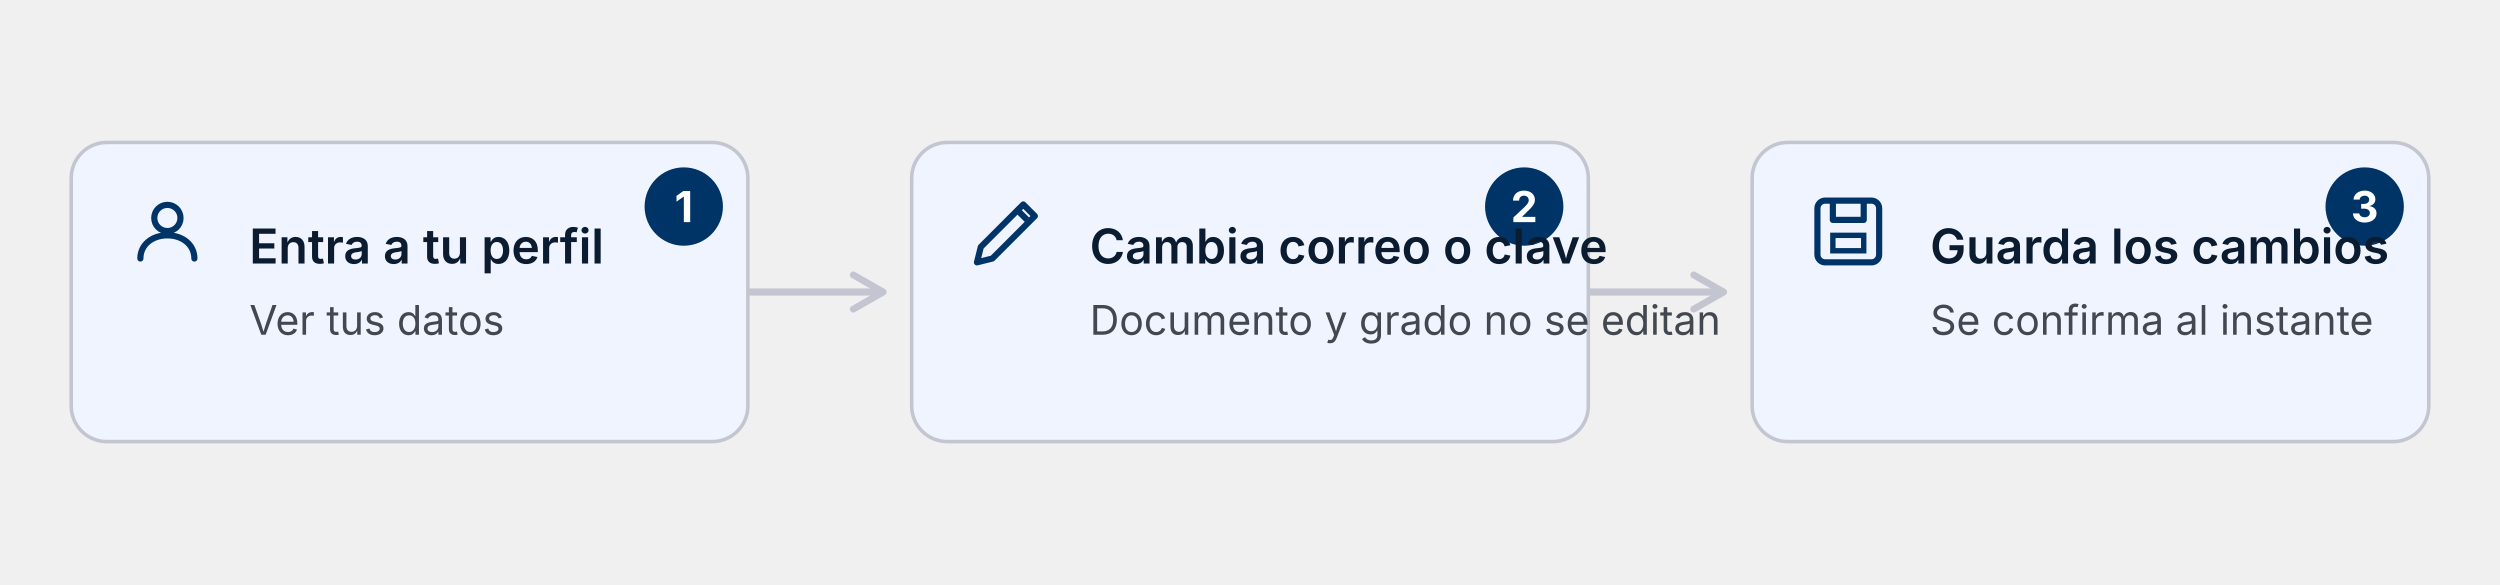
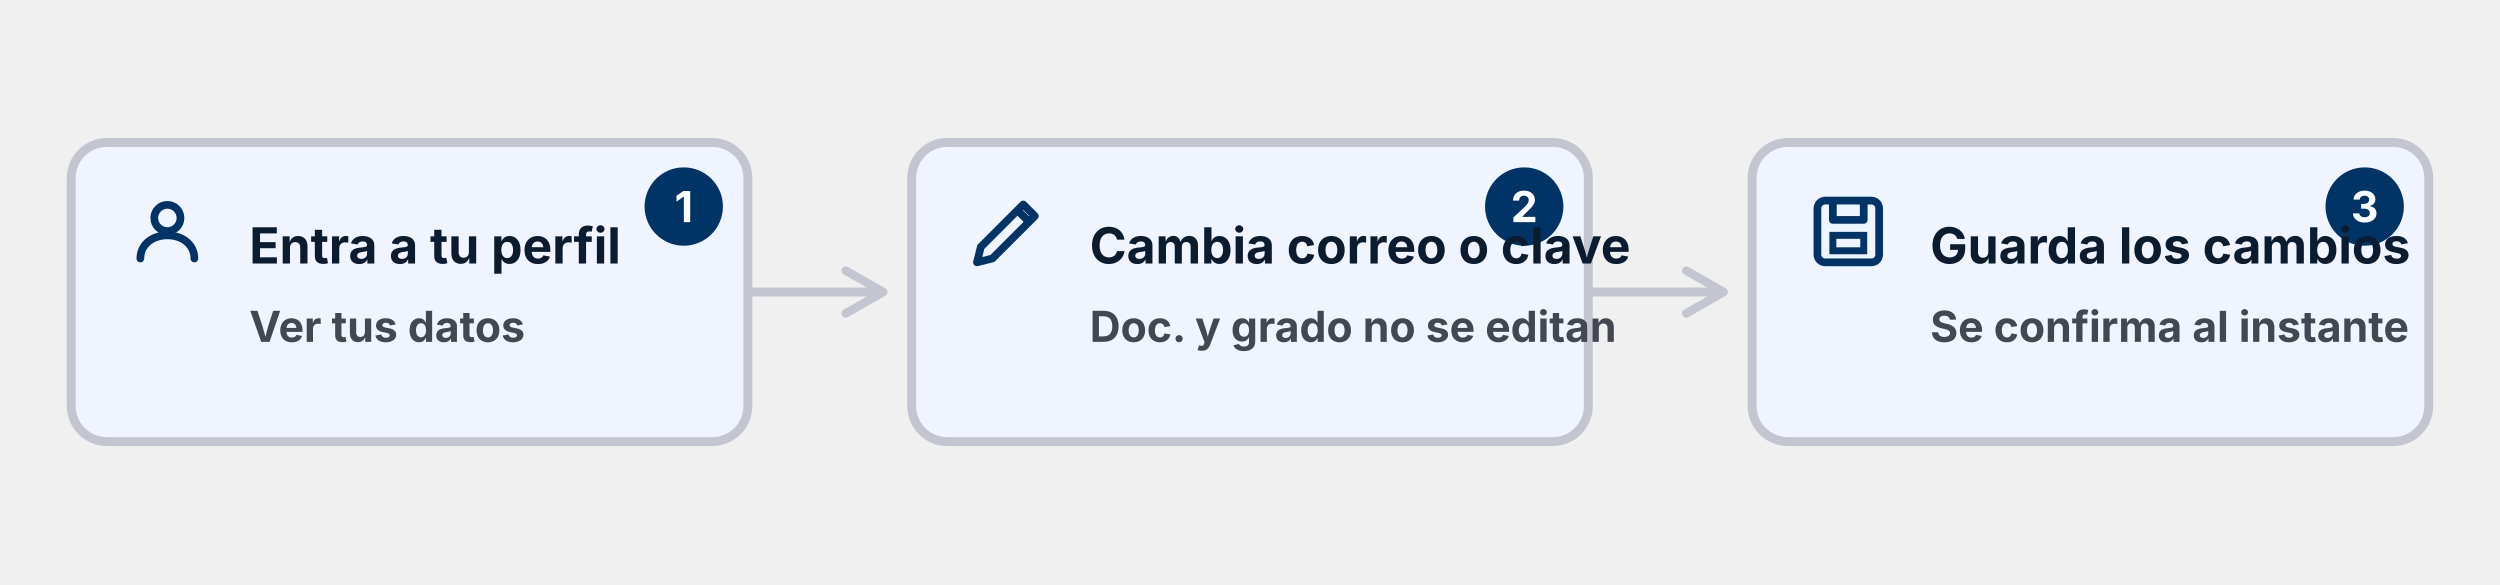
- <svg xmlns="http://www.w3.org/2000/svg" viewBox="0 0 702 164" role="img">
+ <svg xmlns="http://www.w3.org/2000/svg" viewBox="0 0 702 164" role="img" aria-label="Diagrama de 3 pasos para editar tu perfil: Paso 1, Entra a tu perfil para ver tus datos; Paso 2, Cambia tu correo o contraseña (documento y grado no se editan); Paso 3, Guarda los cambios, se confirma al instante.">
  <defs>
    <marker id="arrowhead" viewBox="0 0 10 10" refX="8" refY="5" markerWidth="6" markerHeight="6" orient="auto-start-reverse">
      <path d="M1 1L8 5L1 9" fill="none" stroke="#c3c6d1" stroke-width="1.6" stroke-linecap="round" stroke-linejoin="round" />
    </marker>
  </defs>
-   <path d="M210 82.0 L248 82.0" stroke="#c3c6d1" stroke-width="2" marker-end="url(#arrowhead)" />
-   <path d="M446 82.0 L484 82.0" stroke="#c3c6d1" stroke-width="2" marker-end="url(#arrowhead)" />
+   <path d="M210 82.0 L248 82.0" stroke="#c3c6d1" stroke-width="2.5" marker-end="url(#arrowhead)" />
+   <path d="M446 82.0 L484 82.0" stroke="#c3c6d1" stroke-width="2.5" marker-end="url(#arrowhead)" />
  <g>
-     <rect x="20" y="40" width="190" height="84" rx="10" fill="#eff4ff" stroke="#c3c6d1" stroke-width="1" />
+     <rect x="20" y="40" width="190" height="84" rx="10" fill="#eff4ff" stroke="#c3c6d1" stroke-width="2.5" />
    <circle cx="192" cy="58" r="11" fill="#003466" />
    <text x="192" y="58" text-anchor="middle" dominant-baseline="central" font-family="Inter, -apple-system, Segoe UI, sans-serif" font-size="12" font-weight="700" fill="#ffffff">1</text>
    <g transform="translate(34,52) scale(1.083333)">
-       <circle cx="12" cy="8.5" r="3.4" fill="none" stroke="#003466" stroke-width="1.6" />
-       <path d="M5 19c0-3.6 3.1-6 7-6s7 2.4 7 6" fill="none" stroke="#003466" stroke-width="1.6" stroke-linecap="round" />
+       <circle cx="12" cy="8.5" r="3.4" fill="none" stroke="#003466" stroke-width="2" />
+       <path d="M5 19c0-3.6 3.1-6 7-6s7 2.4 7 6" fill="none" stroke="#003466" stroke-width="2" stroke-linecap="round" />
    </g>
-     <text x="70" y="74" font-family="Inter, -apple-system, Segoe UI, sans-serif" font-size="13.5" font-weight="600" fill="#0b1c30">Entra a tu perfil</text>
-     <text x="70" y="94" font-family="Inter, -apple-system, Segoe UI, sans-serif" font-size="11.5" fill="#424750">Ver tus datos</text>
+     <text x="70" y="74" font-family="Inter, -apple-system, Segoe UI, sans-serif" font-size="14" font-weight="bold" fill="#0b1c30">Entra a tu perfil</text>
+     <text x="70" y="96" font-family="Inter, -apple-system, Segoe UI, sans-serif" font-size="12" font-weight="bold" fill="#424750">Ver tus datos</text>
  </g>
  <g>
-     <rect x="256" y="40" width="190" height="84" rx="10" fill="#eff4ff" stroke="#c3c6d1" stroke-width="1" />
+     <rect x="256" y="40" width="190" height="84" rx="10" fill="#eff4ff" stroke="#c3c6d1" stroke-width="2.5" />
    <circle cx="428" cy="58" r="11" fill="#003466" />
    <text x="428" y="58" text-anchor="middle" dominant-baseline="central" font-family="Inter, -apple-system, Segoe UI, sans-serif" font-size="12" font-weight="700" fill="#ffffff">2</text>
    <g transform="translate(270,52) scale(1.083333)">
-       <path d="M4 20l1-4 11-11 3 3-11 11-4 1z" fill="none" stroke="#003466" stroke-width="1.6" stroke-linejoin="round" />
-       <path d="M14 6l3 3" stroke="#003466" stroke-width="1.6" />
+       <path d="M4 20l1-4 11-11 3 3-11 11-4 1z" fill="none" stroke="#003466" stroke-width="2" stroke-linejoin="round" />
+       <path d="M14 6l3 3" stroke="#003466" stroke-width="2" />
    </g>
-     <text x="306" y="74" font-family="Inter, -apple-system, Segoe UI, sans-serif" font-size="13.5" font-weight="600" fill="#0b1c30">Cambia correo o clave</text>
-     <text x="306" y="94" font-family="Inter, -apple-system, Segoe UI, sans-serif" font-size="11.5" fill="#424750">Documento y grado no se editan</text>
+     <text x="306" y="74" font-family="Inter, -apple-system, Segoe UI, sans-serif" font-size="14" font-weight="bold" fill="#0b1c30">Cambia correo o clave</text>
+     <text x="306" y="96" font-family="Inter, -apple-system, Segoe UI, sans-serif" font-size="12" font-weight="bold" fill="#424750">Doc. y grado no se editan</text>
  </g>
  <g>
-     <rect x="492" y="40" width="190" height="84" rx="10" fill="#eff4ff" stroke="#c3c6d1" stroke-width="1" />
+     <rect x="492" y="40" width="190" height="84" rx="10" fill="#eff4ff" stroke="#c3c6d1" stroke-width="2.5" />
    <circle cx="664" cy="58" r="11" fill="#003466" />
    <text x="664" y="58" text-anchor="middle" dominant-baseline="central" font-family="Inter, -apple-system, Segoe UI, sans-serif" font-size="12" font-weight="700" fill="#ffffff">3</text>
    <g transform="translate(506,52) scale(1.083333)">
-       <rect x="4" y="4" width="16" height="16" rx="2" fill="none" stroke="#003466" stroke-width="1.6" />
-       <path d="M8 4v5h8V4" fill="none" stroke="#003466" stroke-width="1.6" stroke-linejoin="round" />
-       <rect x="8" y="13" width="8" height="4" fill="none" stroke="#003466" stroke-width="1.4" />
+       <rect x="4" y="4" width="16" height="16" rx="2" fill="none" stroke="#003466" stroke-width="2" />
+       <path d="M8 4v5h8V4" fill="none" stroke="#003466" stroke-width="2" stroke-linejoin="round" />
+       <rect x="8" y="13" width="8" height="4" fill="none" stroke="#003466" stroke-width="1.8" />
    </g>
-     <text x="542" y="74" font-family="Inter, -apple-system, Segoe UI, sans-serif" font-size="13.5" font-weight="600" fill="#0b1c30">Guarda los cambios</text>
-     <text x="542" y="94" font-family="Inter, -apple-system, Segoe UI, sans-serif" font-size="11.5" fill="#424750">Se confirma al instante</text>
+     <text x="542" y="74" font-family="Inter, -apple-system, Segoe UI, sans-serif" font-size="14" font-weight="bold" fill="#0b1c30">Guarda los cambios</text>
+     <text x="542" y="96" font-family="Inter, -apple-system, Segoe UI, sans-serif" font-size="12" font-weight="bold" fill="#424750">Se confirma al instante</text>
  </g>
</svg>
